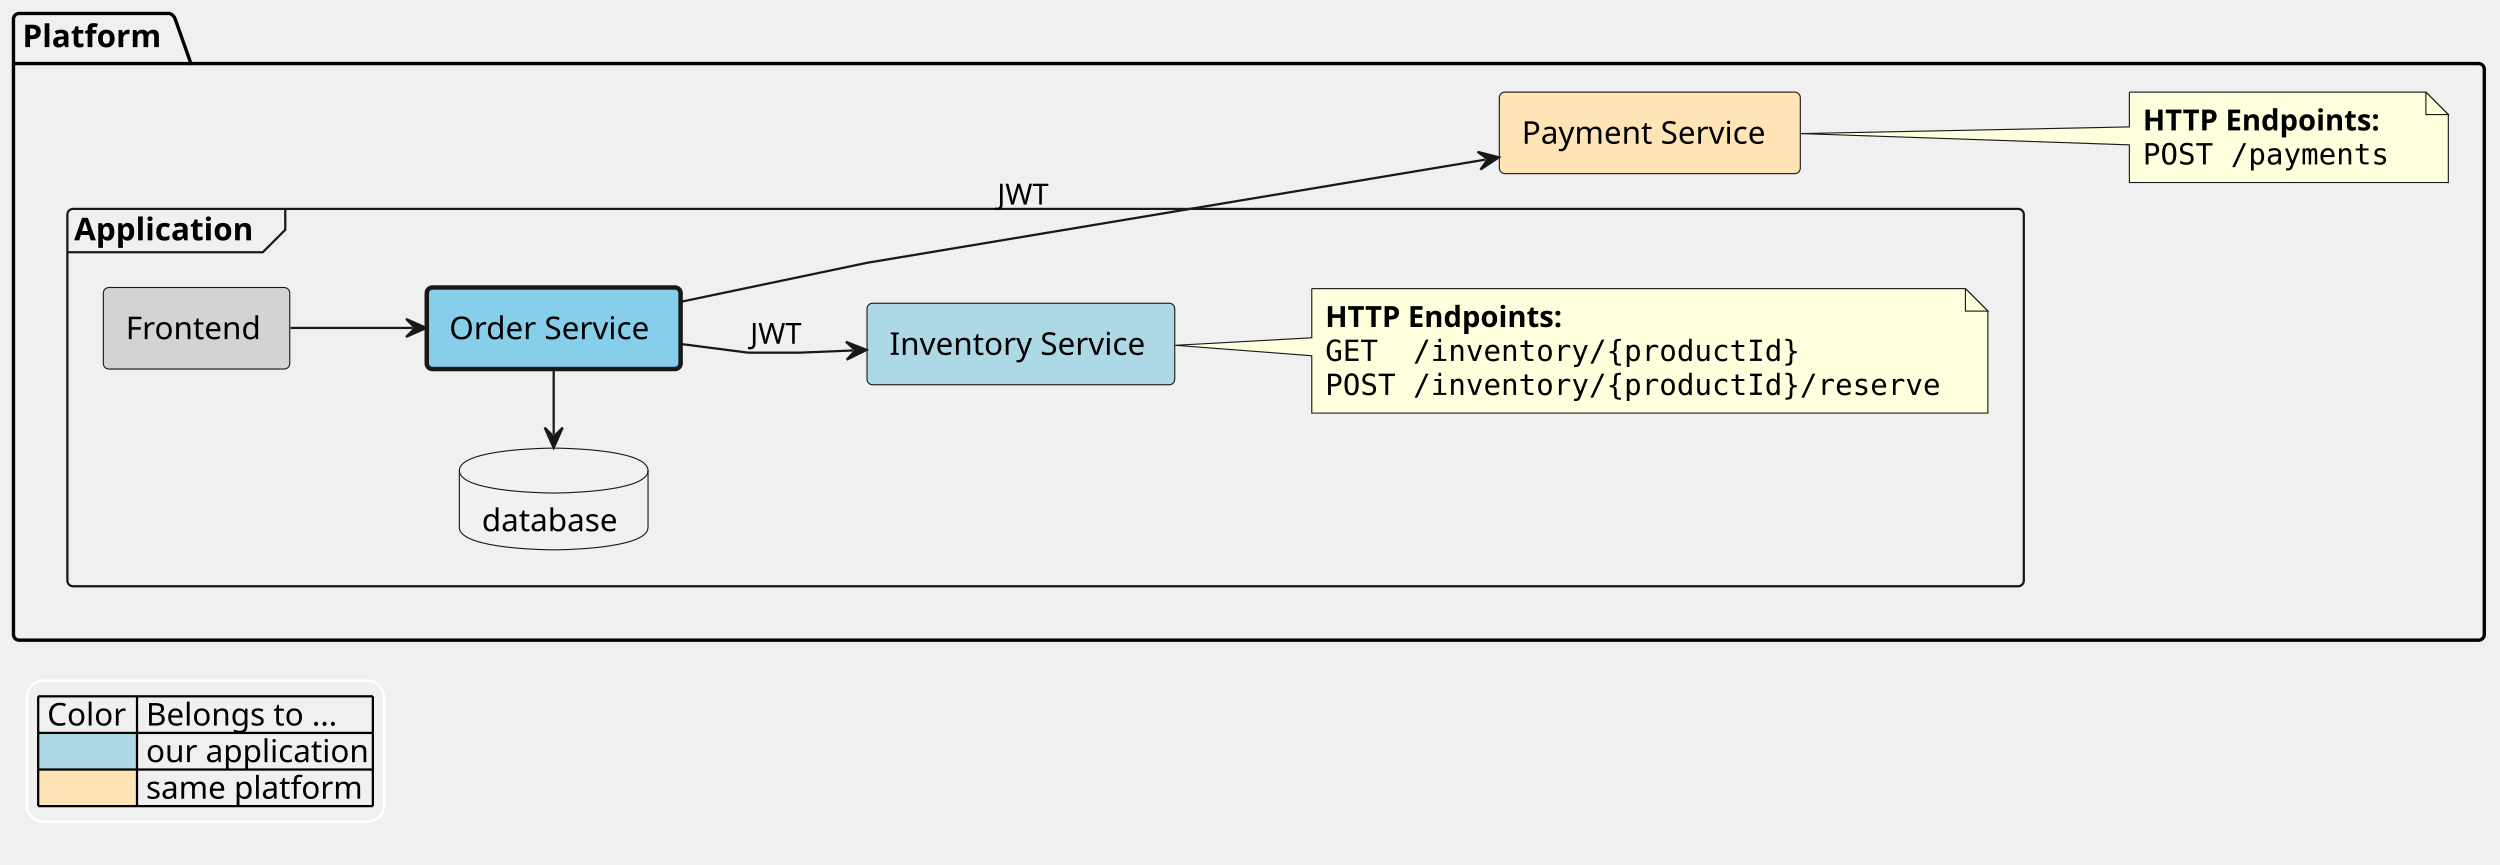
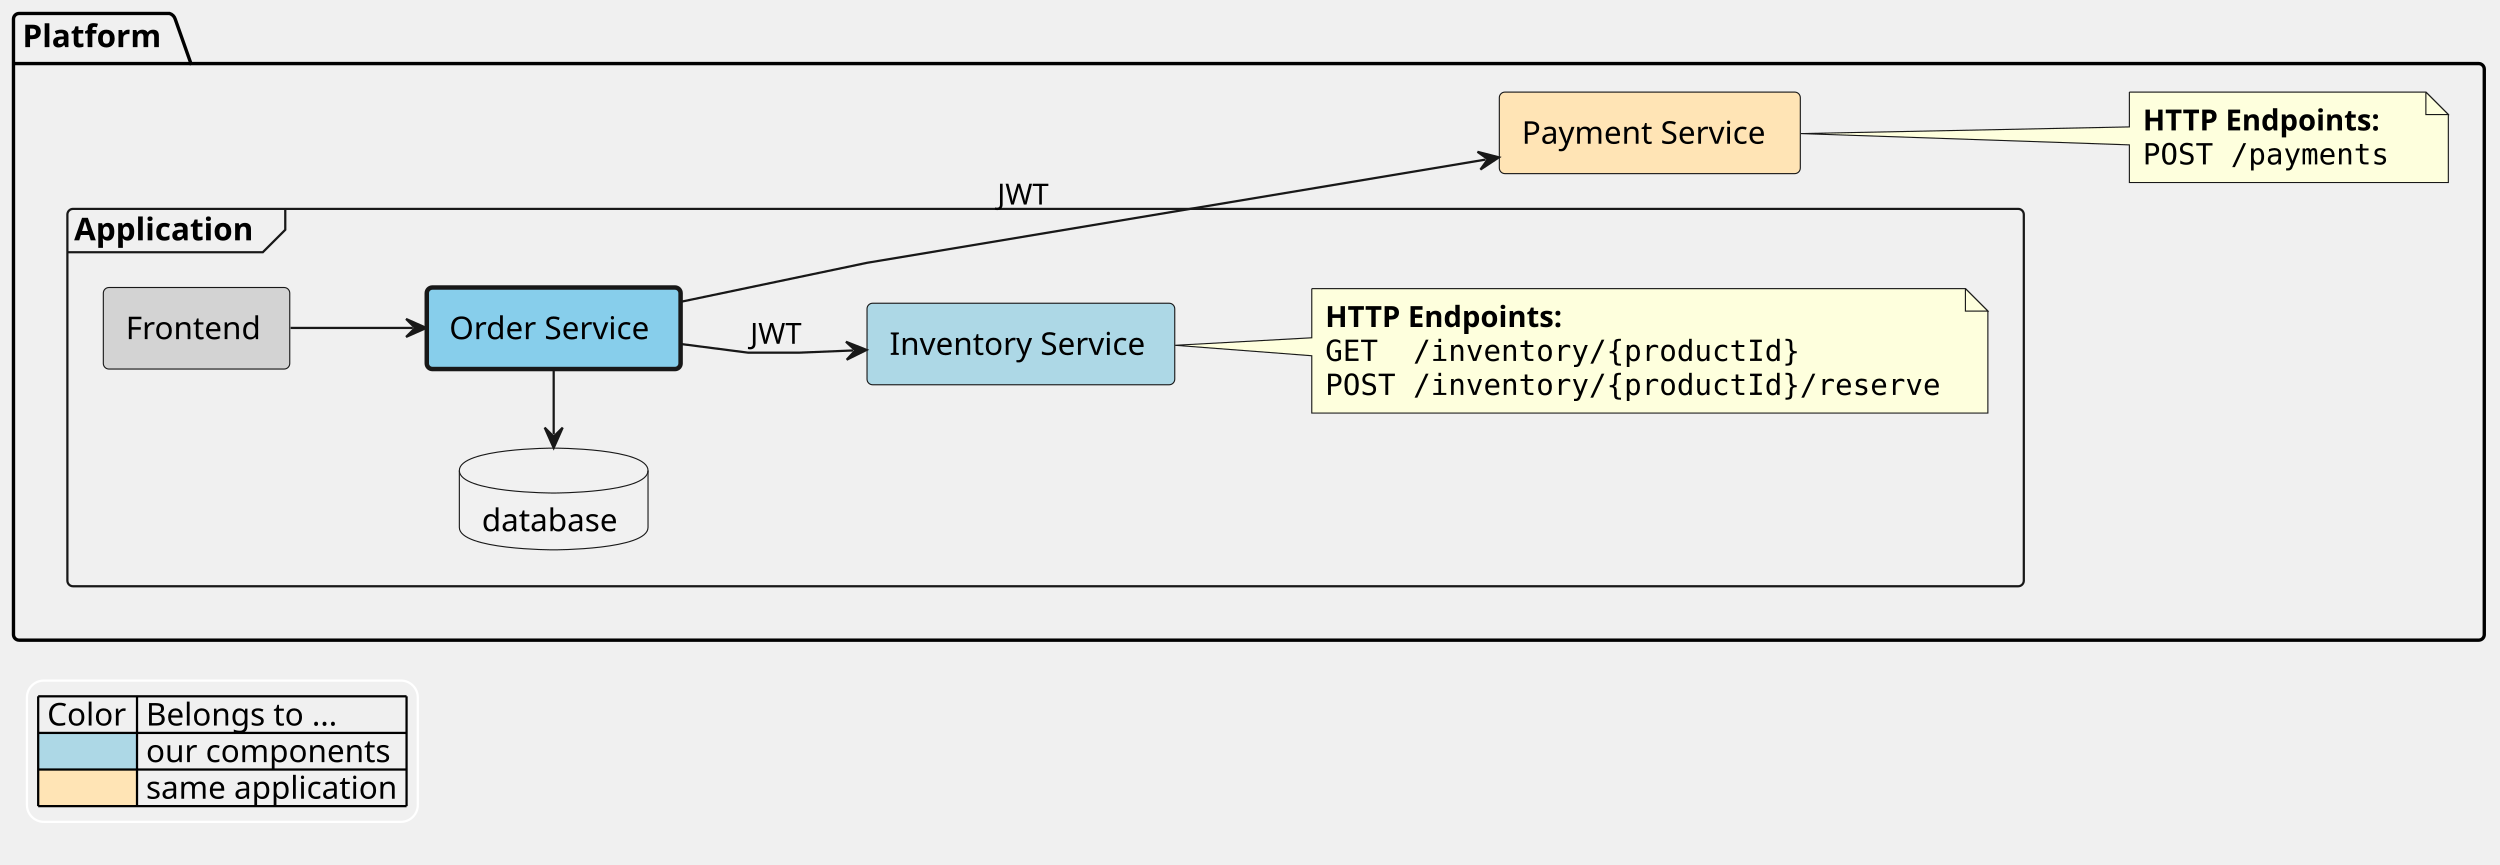
<svg xmlns="http://www.w3.org/2000/svg" contentStyleType="text/css" height="770px" preserveAspectRatio="none" style="width:2226px;height:770px;background:#FFFFFF;" version="1.1" viewBox="0 0 2226 770" width="2226px" zoomAndPan="magnify">
  <defs />
  <g>
    <g id="cluster_Platform">
      <path d="M17,12 L151,12 A7.5,7.5 0 0 1 156,17 L170,56.594 L2207,56.594 A5,5 0 0 1 2212,61.594 L2212,565 A5,5 0 0 1 2207,570 L17,570 A5,5 0 0 1 12,565 L12,17 A5,5 0 0 1 17,12 " fill="none" style="stroke:#000000;stroke-width:3.0;" />
      <line style="stroke:#000000;stroke-width:3.0;" x1="12" x2="170" y1="56.594" y2="56.594" />
      <text fill="#000000" font-family="sans-serif" font-size="28" font-weight="bold" lengthAdjust="spacing" textLength="132" x="20" y="41.99">Platform</text>
    </g>
    <g id="cluster_Application">
      <rect fill="none" height="336" rx="5" ry="5" style="stroke:#181818;stroke-width:2.0;" width="1742" x="60" y="186" />
      <path d="M254,186 L254,204.594 L234,224.594 L60,224.594 " fill="none" style="stroke:#181818;stroke-width:2.0;" />
      <text fill="#000000" font-family="sans-serif" font-size="28" font-weight="bold" lengthAdjust="spacing" textLength="174" x="66" y="213.99">Application</text>
    </g>
    <g id="elem_platform__payment_service">
      <rect fill="#FFE4B5" height="72.594" rx="5" ry="5" style="stroke:#181818;stroke-width:1.0;" width="268" x="1335" y="82" />
      <text fill="#000000" font-family="sans-serif" font-size="28" lengthAdjust="spacing" textLength="228" x="1355" y="127.99">Payment Service</text>
    </g>
    <g id="elem_GMN12">
      <path d="M1896,82 L1896,113 L1603.46,118.94 L1896,129 L1896,162.531 A0,0 0 0 0 1896,162.531 L2180,162.531 A0,0 0 0 0 2180,162.531 L2180,102 L2160,82 L1896,82 A0,0 0 0 0 1896,82 " fill="#FEFFDD" style="stroke:#181818;stroke-width:1.0;" />
      <path d="M2160,82 L2160,102 L2180,102 L2160,82 " fill="#FEFFDD" style="stroke:#181818;stroke-width:1.0;" />
      <text fill="#000000" font-family="sans-serif" font-size="26" font-weight="bold" lengthAdjust="spacing" textLength="242" x="1908" y="116.134">HTTP Endpoints:</text>
      <text fill="#000000" font-family="monospace" font-size="26" lengthAdjust="spacing" textLength="224" x="1908" y="146.399">POST /payments</text>
    </g>
    <g id="elem_platform__application__frontend">
      <rect fill="#D3D3D3" height="72.594" rx="5" ry="5" style="stroke:#181818;stroke-width:1.0;" width="166" x="92" y="256" />
      <text fill="#000000" font-family="sans-serif" font-size="28" lengthAdjust="spacing" textLength="126" x="112" y="301.99">Frontend</text>
    </g>
    <g id="elem_platform__application__order_service">
      <rect fill="#87CEEB" height="72.594" rx="5" ry="5" style="stroke:#181818;stroke-width:4.0;" width="226" x="380" y="256" />
      <text fill="#000000" font-family="sans-serif" font-size="28" lengthAdjust="spacing" textLength="186" x="400" y="301.99">Order Service</text>
    </g>
    <g id="elem_platform__application__order_database">
      <path d="M409,419 C409,399 493,399 493,399 C493,399 577,399 577,419 L577,469.594 C577,489.594 493,489.594 493,489.594 C493,489.594 409,489.594 409,469.594 L409,419 " fill="#F1F1F1" style="stroke:#181818;stroke-width:1.0;" />
      <path d="M409,419 C409,439 493,439 493,439 C493,439 577,439 577,419 " fill="none" style="stroke:#181818;stroke-width:1.0;" />
      <text fill="#000000" font-family="sans-serif" font-size="28" lengthAdjust="spacing" textLength="128" x="429" y="472.99">database</text>
    </g>
    <g id="elem_platform__application__inventory_service">
      <rect fill="#ADD8E6" height="72.594" rx="5" ry="5" style="stroke:#181818;stroke-width:1.0;" width="274" x="772" y="270" />
      <text fill="#000000" font-family="sans-serif" font-size="28" lengthAdjust="spacing" textLength="234" x="792" y="315.99">Inventory Service</text>
    </g>
    <g id="elem_GMN8">
      <path d="M1168,257 L1168,300.76 L1046.3,307.46 L1168,316.76 L1168,367.797 A0,0 0 0 0 1168,367.797 L1770,367.797 A0,0 0 0 0 1770,367.797 L1770,277 L1750,257 L1168,257 A0,0 0 0 0 1168,257 " fill="#FEFFDD" style="stroke:#181818;stroke-width:1.0;" />
      <path d="M1750,257 L1750,277 L1770,277 L1750,257 " fill="#FEFFDD" style="stroke:#181818;stroke-width:1.0;" />
      <text fill="#000000" font-family="sans-serif" font-size="26" font-weight="bold" lengthAdjust="spacing" textLength="242" x="1180" y="291.134">HTTP Endpoints:</text>
      <text fill="#000000" font-family="monospace" font-size="26" lengthAdjust="spacing" textLength="432" x="1180" y="321.399">GET  /inventory/{productId}</text>
      <text fill="#000000" font-family="monospace" font-size="26" lengthAdjust="spacing" textLength="560" x="1180" y="351.665">POST /inventory/{productId}/reserve</text>
    </g>
    <g id="link_platform__application__frontend_platform__application__order_service">
      <path d="M258.68,292 C295.56,292 327.72,292 367.58,292 " fill="none" id="platform__application__frontend-to-platform__application__order_service" style="stroke:#181818;stroke-width:2.0;" />
      <polygon fill="#181818" points="379.58,292,361.58,284,369.58,292,361.58,300,379.58,292" style="stroke:#181818;stroke-width:2.0;" />
    </g>
    <g id="link_platform__application__order_database_platform__application__order_service">
      <path d="M493,386.76 C493,386.76 493,342.66 493,342.66 C493,342.66 493,336.4 493,328.28 " fill="none" id="platform__application__order_database-backto-platform__application__order_service" style="stroke:#181818;stroke-width:2.0;" />
      <polygon fill="#181818" points="493,398.76,501,380.76,493,388.76,485,380.76,493,398.76" style="stroke:#181818;stroke-width:2.0;" />
    </g>
    <g id="link_platform__application__order_service_platform__application__inventory_service">
      <path d="M606.2,306.3 C638.86,310.5 666,314 666,314 C666,314 712,314 712,314 C712,314 726.31,313.41 759.57,312.05 " fill="none" id="platform__application__order_service-to-platform__application__inventory_service" style="stroke:#181818;stroke-width:2.0;" />
      <polygon fill="#181818" points="771.56,311.56,753.248,304.302,761.568,311.969,753.902,320.289,771.56,311.56" style="stroke:#181818;stroke-width:2.0;" />
      <text fill="#000000" font-family="sans-serif" font-size="26" lengthAdjust="spacing" textLength="42" x="668" y="306.134">JWT</text>
    </g>
    <g id="link_platform__application__order_service_platform__payment_service">
      <path d="M606.08,268.74 C683.14,252.6 772,234 772,234 C772,234 1121.164,175.715 1322.804,142.075 " fill="none" id="platform__application__order_service-to-platform__payment_service" style="stroke:#181818;stroke-width:2.0;" />
      <polygon fill="#181818" points="1334.64,140.1,1315.569,135.171,1324.776,141.746,1318.202,150.953,1334.64,140.1" style="stroke:#181818;stroke-width:2.0;" />
      <text fill="#000000" font-family="sans-serif" font-size="26" lengthAdjust="spacing" textLength="42" x="888" y="182.134">JWT</text>
    </g>
-     <rect fill="none" height="125.781" id="_legend" rx="15" ry="15" style="stroke:#FFFFFF;stroke-width:2.0;" width="318" x="24" y="606" />
+     <rect fill="none" height="125.781" id="_legend" rx="15" ry="15" style="stroke:#FFFFFF;stroke-width:2.0;" width="348" x="24" y="606" />
    <text fill="#000000" font-family="sans-serif" font-size="28" lengthAdjust="spacing" textLength="72" x="42" y="645.99">Color</text>
    <text fill="#000000" font-family="sans-serif" font-size="28" lengthAdjust="spacing" textLength="182" x="130" y="645.99">Belongs to ...</text>
    <rect fill="#ADD8E6" height="32.594" style="stroke:none;stroke-width:2.0;" width="88" x="34" y="652.594" />
    <text fill="#000000" font-family="sans-serif" font-size="28" lengthAdjust="spacing" textLength="8" x="34" y="678.584"> </text>
-     <text fill="#000000" font-family="sans-serif" font-size="28" lengthAdjust="spacing" textLength="202" x="130" y="678.584">our application</text>
+     <text fill="#000000" font-family="sans-serif" font-size="28" lengthAdjust="spacing" textLength="230" x="130" y="678.584">our components</text>
    <rect fill="#FFE4B5" height="32.594" style="stroke:none;stroke-width:2.0;" width="88" x="34" y="685.188" />
    <text fill="#000000" font-family="sans-serif" font-size="28" lengthAdjust="spacing" textLength="8" x="34" y="711.178"> </text>
-     <text fill="#000000" font-family="sans-serif" font-size="28" lengthAdjust="spacing" textLength="196" x="130" y="711.178">same platform</text>
-     <line style="stroke:#000000;stroke-width:2.0;" x1="34" x2="332" y1="620" y2="620" />
-     <line style="stroke:#000000;stroke-width:2.0;" x1="34" x2="332" y1="652.594" y2="652.594" />
-     <line style="stroke:#000000;stroke-width:2.0;" x1="34" x2="332" y1="685.188" y2="685.188" />
-     <line style="stroke:#000000;stroke-width:2.0;" x1="34" x2="332" y1="717.781" y2="717.781" />
+     <text fill="#000000" font-family="sans-serif" font-size="28" lengthAdjust="spacing" textLength="232" x="130" y="711.178">same application</text>
+     <line style="stroke:#000000;stroke-width:2.0;" x1="34" x2="362" y1="620" y2="620" />
+     <line style="stroke:#000000;stroke-width:2.0;" x1="34" x2="362" y1="652.594" y2="652.594" />
+     <line style="stroke:#000000;stroke-width:2.0;" x1="34" x2="362" y1="685.188" y2="685.188" />
+     <line style="stroke:#000000;stroke-width:2.0;" x1="34" x2="362" y1="717.781" y2="717.781" />
    <line style="stroke:#000000;stroke-width:2.0;" x1="34" x2="34" y1="620" y2="717.781" />
    <line style="stroke:#000000;stroke-width:2.0;" x1="122" x2="122" y1="620" y2="717.781" />
-     <line style="stroke:#000000;stroke-width:2.0;" x1="332" x2="332" y1="620" y2="717.781" />
+     <line style="stroke:#000000;stroke-width:2.0;" x1="362" x2="362" y1="620" y2="717.781" />
  </g>
</svg>
